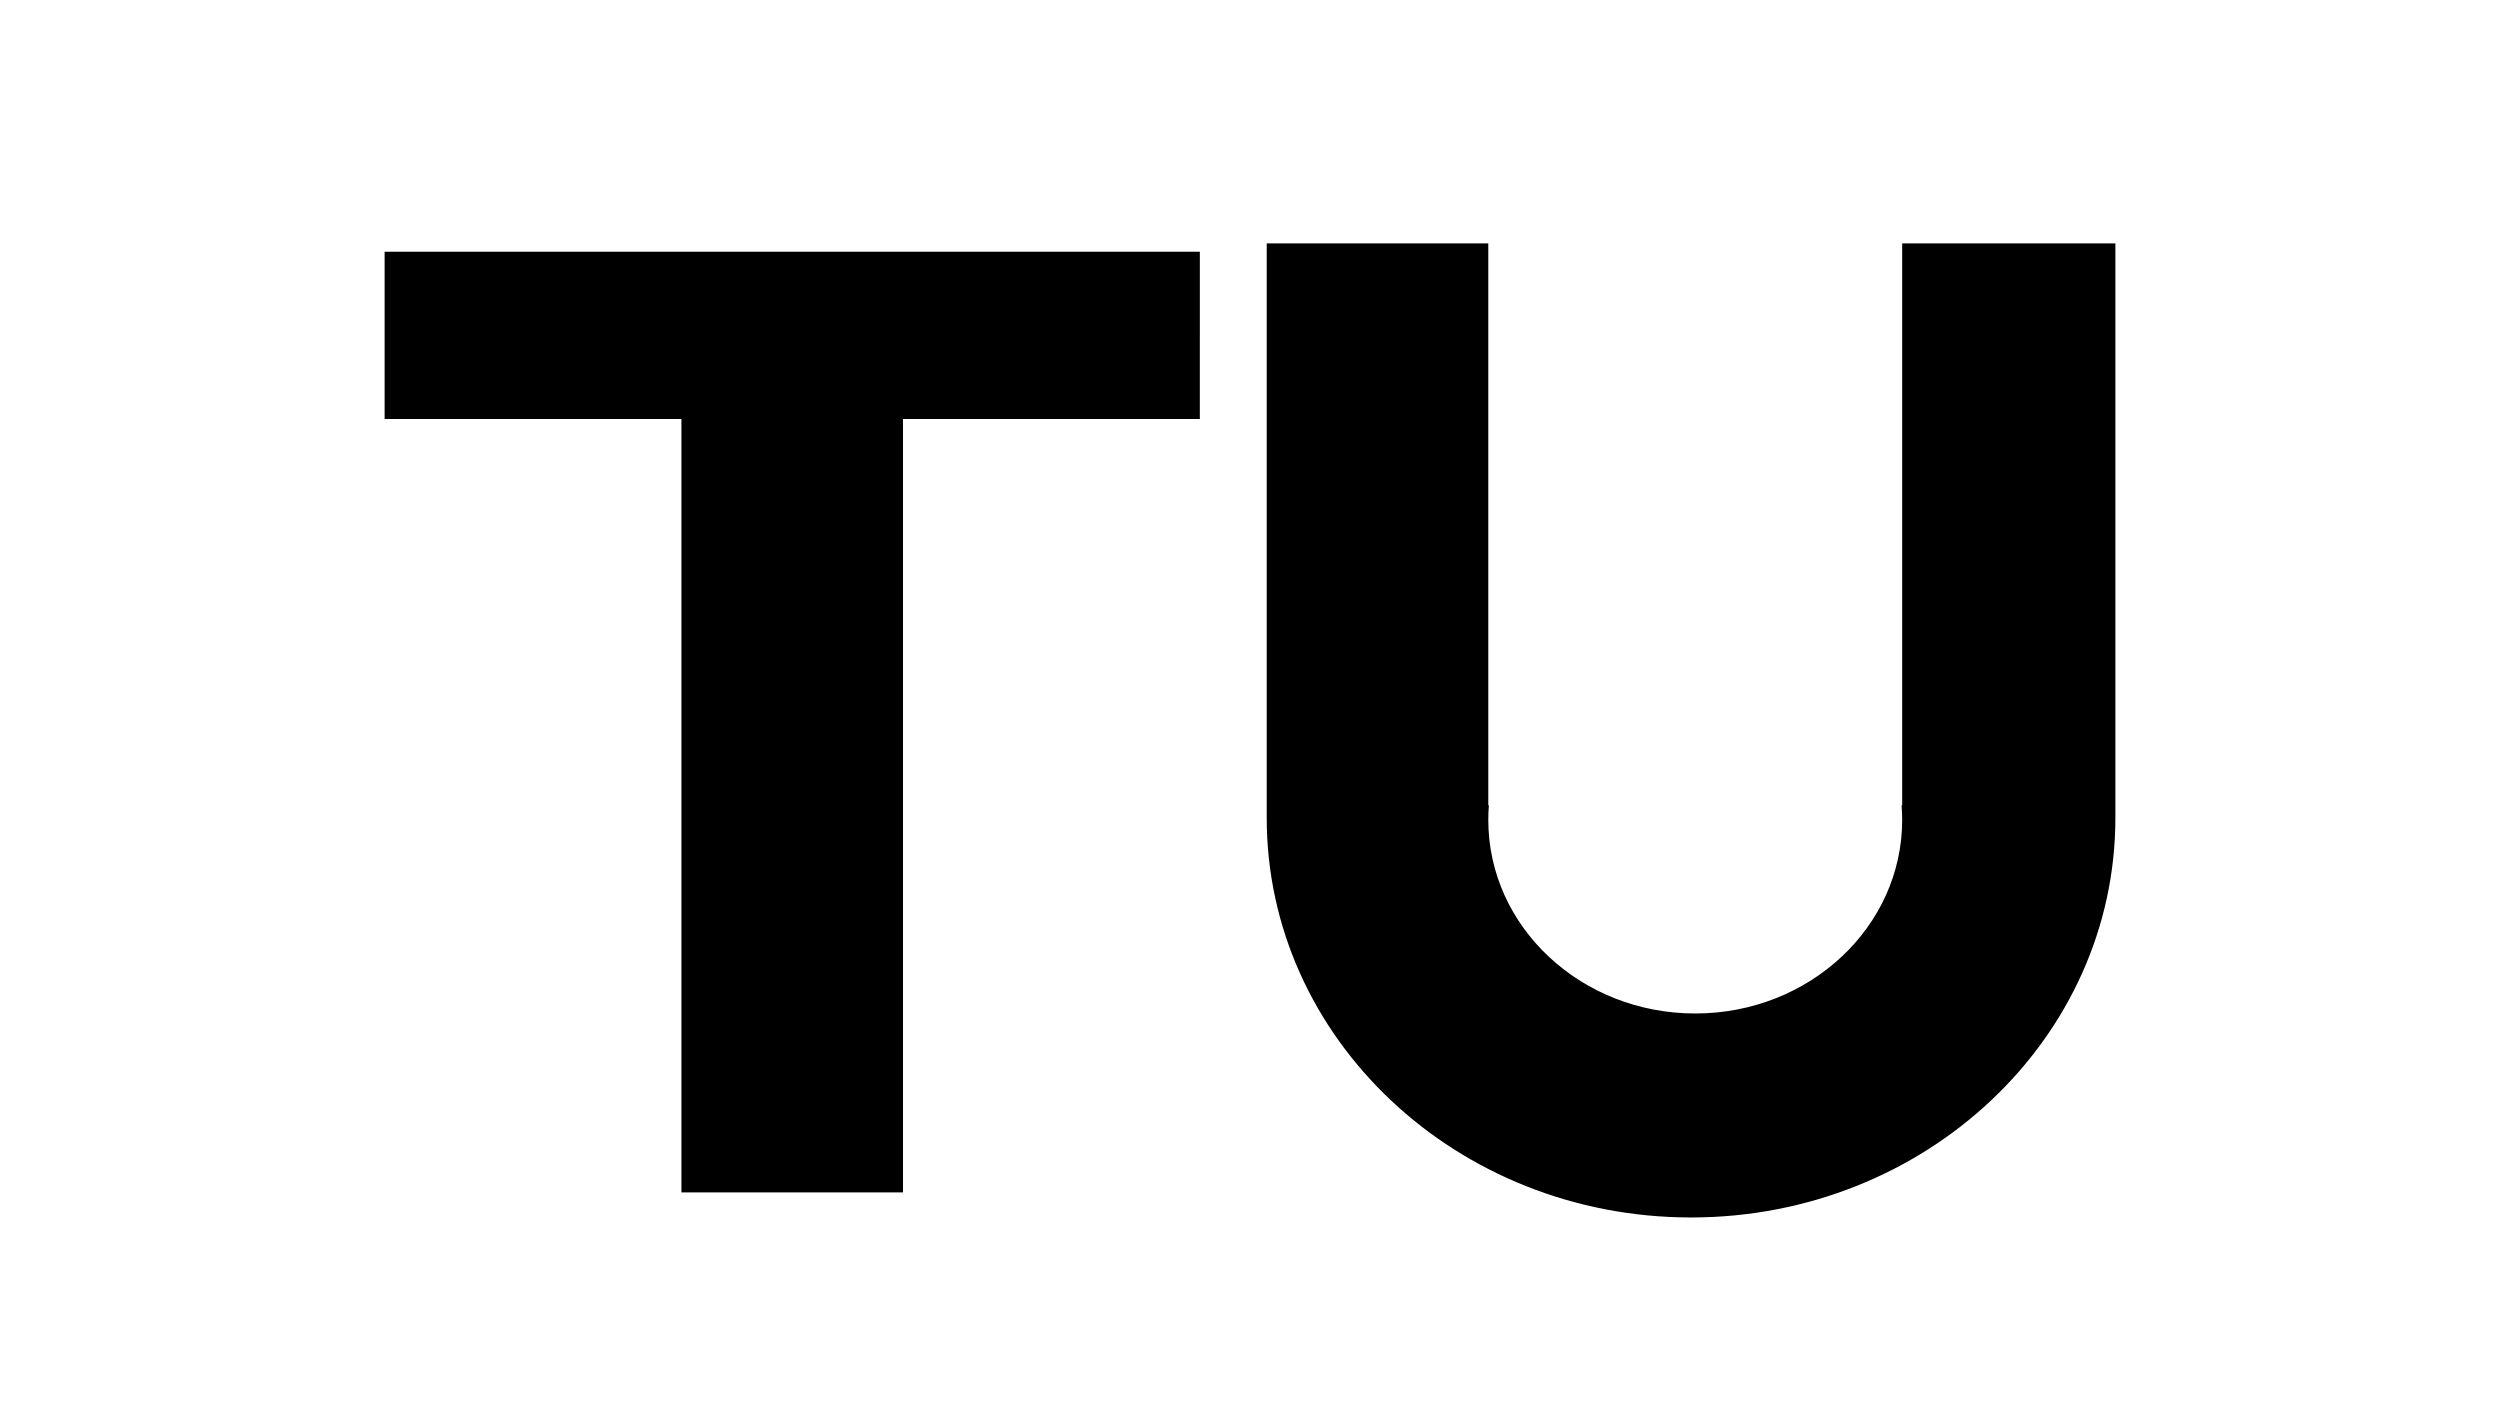
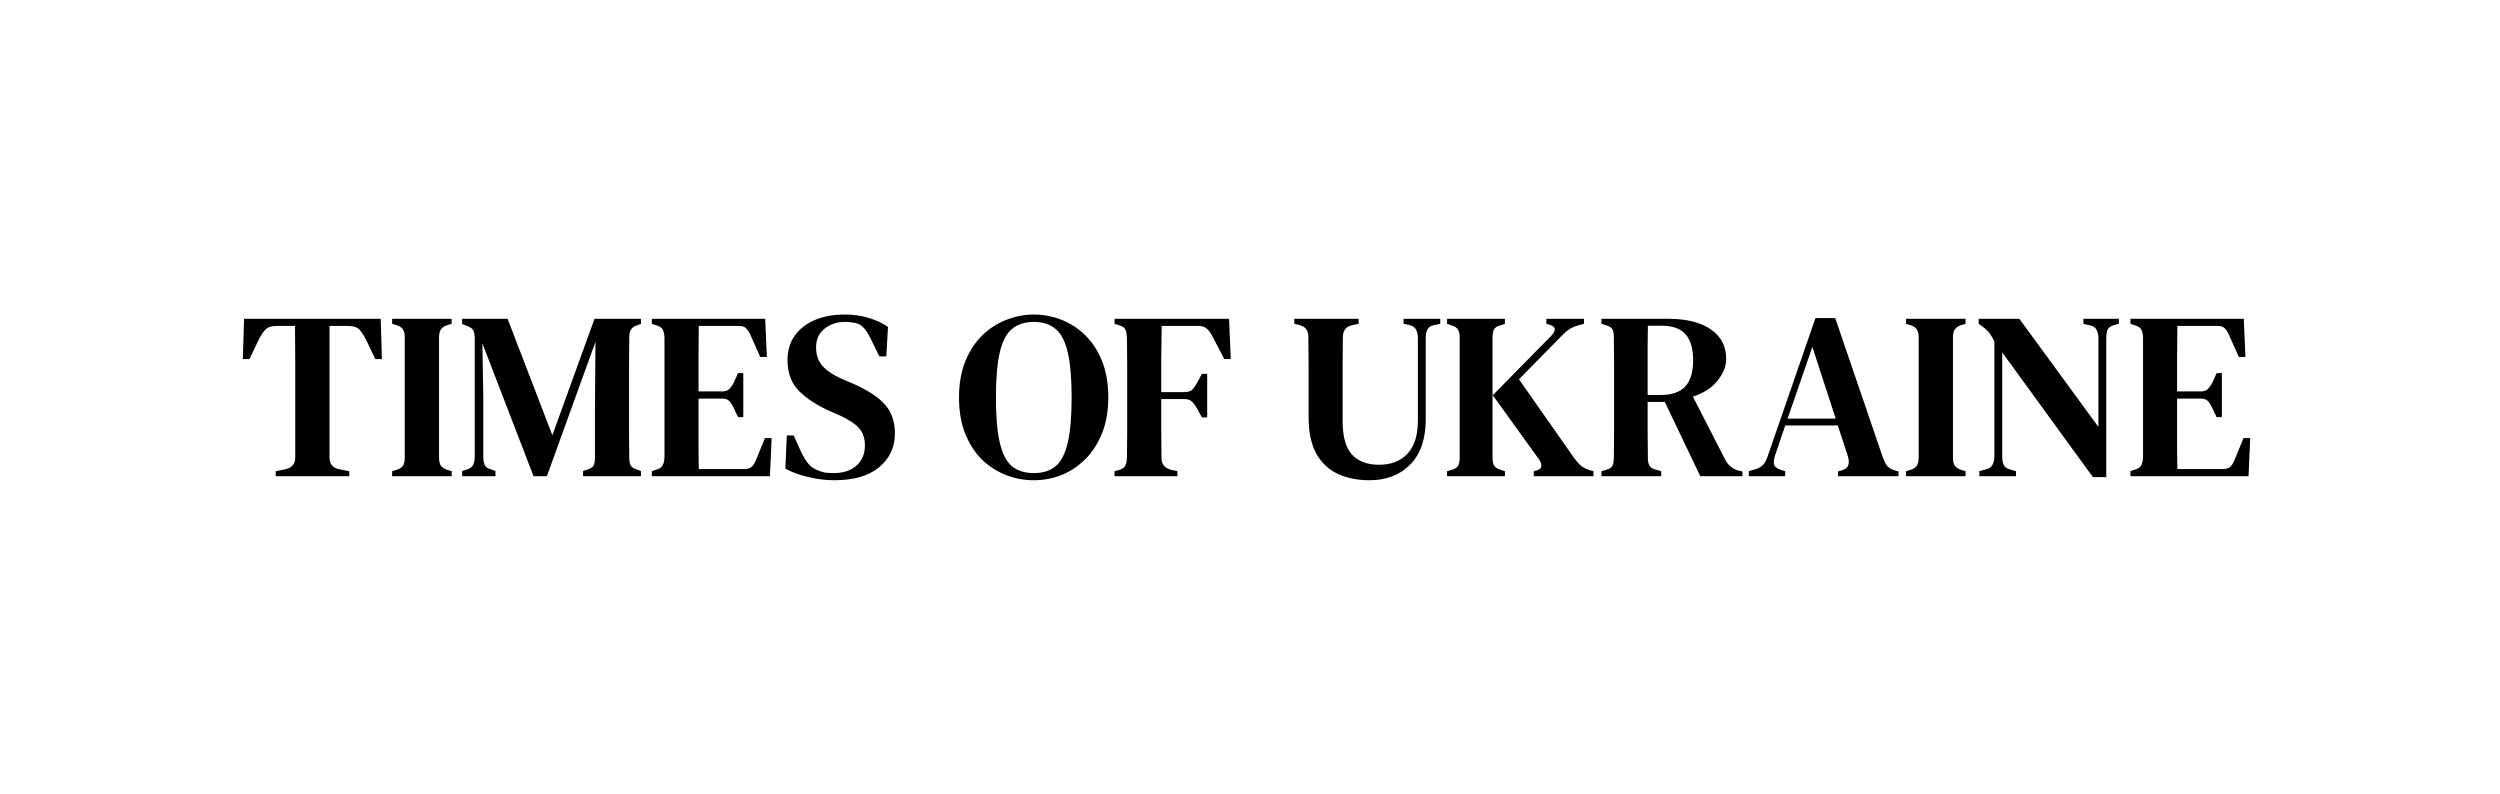
- <svg xmlns="http://www.w3.org/2000/svg" width="256" height="144" viewBox="0 -36 256 208" fill="none">
-   <path fill-rule="evenodd" clip-rule="evenodd" d="M120.58 1.237H0v24.734h43.903v114.396h32.773V25.971h43.903z" fill="#000" />
-   <path fill-rule="evenodd" clip-rule="evenodd" d="M163.246 0h-32.773v84.715h0.001l-0.001 0.253c0 32.644 28.1 59.109 62.764 59.109s62.763 -26.463 62.763 -59.109v-0.134l-0.001 -0.119h0.001V0h-31.536v83.121h-0.085q0.085 1.068 0.085 2.155c0 15.812 -13.704 28.63 -30.608 28.63s-30.609 -12.818 -30.609 -28.63q0 -1.087 0.085 -2.155h-0.085z" fill="#000" />
+ <svg xmlns="http://www.w3.org/2000/svg" width="126" height="40" viewBox="0 0 126 40" fill="none">
+   <path d="M13.896 24V23.748L14.376 23.652C14.712 23.58 14.88 23.384 14.88 23.064V19.788C14.88 19.228 14.88 18.668 14.88 18.108C14.88 17.548 14.876 16.988 14.868 16.428H13.92C13.664 16.428 13.476 16.496 13.356 16.632C13.236 16.768 13.116 16.96 12.996 17.208L12.576 18.096H12.24L12.3 16.068H19.188L19.248 18.096H18.912L18.492 17.208C18.372 16.96 18.252 16.768 18.132 16.632C18.012 16.496 17.824 16.428 17.568 16.428H16.608V23.064C16.608 23.392 16.776 23.588 17.112 23.652L17.604 23.748V24H13.896ZM19.764 24V23.748L20.004 23.676C20.164 23.62 20.268 23.548 20.316 23.46C20.372 23.364 20.4 23.232 20.4 23.064V17.004C20.4 16.836 20.372 16.708 20.316 16.62C20.268 16.524 20.164 16.448 20.004 16.392L19.764 16.32V16.068H22.764V16.32L22.524 16.392C22.372 16.448 22.268 16.524 22.212 16.62C22.156 16.708 22.128 16.836 22.128 17.004V23.064C22.128 23.232 22.156 23.364 22.212 23.46C22.268 23.548 22.372 23.62 22.524 23.676L22.764 23.748V24H19.764ZM23.291 24V23.736L23.531 23.664C23.683 23.616 23.787 23.54 23.843 23.436C23.899 23.324 23.927 23.18 23.927 23.004V17.064C23.927 16.904 23.907 16.776 23.867 16.68C23.827 16.576 23.727 16.496 23.567 16.44L23.291 16.332V16.068H25.583L27.839 21.936L29.963 16.068H32.303V16.332L32.111 16.392C31.959 16.44 31.855 16.516 31.799 16.62C31.743 16.716 31.715 16.844 31.715 17.004C31.707 17.468 31.703 17.932 31.703 18.396C31.703 18.852 31.703 19.316 31.703 19.788V20.28C31.703 20.744 31.703 21.208 31.703 21.672C31.703 22.136 31.707 22.596 31.715 23.052C31.715 23.22 31.735 23.348 31.775 23.436C31.815 23.524 31.911 23.596 32.063 23.652L32.303 23.736V24H29.387V23.736L29.651 23.652C29.803 23.596 29.895 23.524 29.927 23.436C29.967 23.34 29.987 23.212 29.987 23.052V20.448L30.011 17.232L27.563 24H26.891L24.311 17.304L24.359 20.04V23.016C24.359 23.192 24.383 23.332 24.431 23.436C24.479 23.54 24.579 23.612 24.731 23.652L24.971 23.736V24H23.291ZM32.854 24V23.748L33.094 23.664C33.238 23.624 33.338 23.556 33.394 23.46C33.45 23.356 33.482 23.216 33.49 23.04V17.004C33.482 16.836 33.454 16.708 33.406 16.62C33.358 16.524 33.258 16.452 33.106 16.404L32.854 16.32V16.068H38.566L38.65 17.988H38.314L37.834 16.908C37.77 16.756 37.698 16.64 37.618 16.56C37.538 16.472 37.418 16.428 37.258 16.428H35.218C35.21 16.924 35.206 17.436 35.206 17.964C35.206 18.484 35.206 19.072 35.206 19.728H36.394C36.554 19.728 36.674 19.688 36.754 19.608C36.842 19.52 36.922 19.404 36.994 19.26L37.198 18.804H37.462V21.024H37.198L36.982 20.568C36.918 20.424 36.846 20.308 36.766 20.22C36.686 20.132 36.566 20.088 36.406 20.088H35.206C35.206 20.664 35.206 21.16 35.206 21.576C35.206 21.992 35.206 22.364 35.206 22.692C35.214 23.012 35.218 23.328 35.218 23.64H37.522C37.682 23.64 37.806 23.6 37.894 23.52C37.982 23.432 38.054 23.312 38.11 23.16L38.554 22.08H38.89L38.806 24H32.854ZM42.055 24.204C41.615 24.204 41.167 24.148 40.711 24.036C40.263 23.932 39.887 23.792 39.583 23.616L39.655 21.948H40.003L40.375 22.776C40.487 23.008 40.603 23.2 40.723 23.352C40.843 23.504 41.003 23.62 41.203 23.7C41.339 23.756 41.467 23.796 41.587 23.82C41.715 23.836 41.855 23.844 42.007 23.844C42.495 23.844 42.879 23.72 43.159 23.472C43.447 23.216 43.591 22.88 43.591 22.464C43.591 22.088 43.491 21.792 43.291 21.576C43.099 21.36 42.787 21.152 42.355 20.952L41.863 20.736C41.191 20.44 40.659 20.096 40.267 19.704C39.883 19.312 39.691 18.792 39.691 18.144C39.691 17.664 39.811 17.256 40.051 16.92C40.299 16.576 40.639 16.312 41.071 16.128C41.503 15.944 42.007 15.852 42.583 15.852C43.007 15.852 43.403 15.908 43.771 16.02C44.147 16.132 44.475 16.284 44.755 16.476L44.671 17.964H44.323L43.879 17.064C43.751 16.8 43.627 16.612 43.507 16.5C43.395 16.38 43.255 16.304 43.087 16.272C42.991 16.256 42.907 16.244 42.835 16.236C42.771 16.228 42.683 16.224 42.571 16.224C42.179 16.224 41.839 16.34 41.551 16.572C41.271 16.796 41.131 17.108 41.131 17.508C41.131 17.892 41.239 18.204 41.455 18.444C41.671 18.684 41.983 18.896 42.391 19.08L42.931 19.308C43.707 19.644 44.263 20.004 44.599 20.388C44.935 20.764 45.103 21.248 45.103 21.84C45.103 22.544 44.835 23.116 44.299 23.556C43.771 23.988 43.023 24.204 42.055 24.204ZM52.102 24.204C51.614 24.204 51.146 24.116 50.698 23.94C50.25 23.764 49.846 23.504 49.486 23.16C49.134 22.808 48.854 22.372 48.646 21.852C48.438 21.332 48.334 20.724 48.334 20.028C48.334 19.348 48.438 18.748 48.646 18.228C48.854 17.708 49.134 17.272 49.486 16.92C49.846 16.568 50.25 16.304 50.698 16.128C51.154 15.944 51.622 15.852 52.102 15.852C52.582 15.852 53.046 15.94 53.494 16.116C53.95 16.292 54.354 16.556 54.706 16.908C55.058 17.252 55.338 17.684 55.546 18.204C55.754 18.724 55.858 19.332 55.858 20.028C55.858 20.708 55.754 21.308 55.546 21.828C55.338 22.348 55.058 22.784 54.706 23.136C54.354 23.488 53.954 23.756 53.506 23.94C53.058 24.116 52.59 24.204 52.102 24.204ZM52.102 23.844C52.558 23.844 52.926 23.728 53.206 23.496C53.486 23.256 53.69 22.856 53.818 22.296C53.946 21.736 54.01 20.98 54.01 20.028C54.01 19.076 53.946 18.324 53.818 17.772C53.69 17.212 53.486 16.816 53.206 16.584C52.926 16.344 52.558 16.224 52.102 16.224C51.654 16.224 51.286 16.344 50.998 16.584C50.718 16.816 50.514 17.212 50.386 17.772C50.258 18.324 50.194 19.076 50.194 20.028C50.194 20.98 50.258 21.736 50.386 22.296C50.514 22.856 50.718 23.256 50.998 23.496C51.286 23.728 51.654 23.844 52.102 23.844ZM56.174 24V23.748L56.402 23.688C56.562 23.64 56.666 23.568 56.714 23.472C56.762 23.376 56.79 23.244 56.798 23.076C56.806 22.62 56.81 22.16 56.81 21.696C56.81 21.224 56.81 20.752 56.81 20.28V19.788C56.81 19.324 56.81 18.86 56.81 18.396C56.81 17.932 56.806 17.468 56.798 17.004C56.79 16.836 56.766 16.708 56.726 16.62C56.686 16.524 56.59 16.452 56.438 16.404L56.174 16.32V16.068H61.946L62.03 18.096H61.706L61.082 16.908C61.002 16.756 60.914 16.64 60.818 16.56C60.722 16.472 60.582 16.428 60.398 16.428H58.55C58.542 16.964 58.534 17.516 58.526 18.084C58.526 18.644 58.526 19.204 58.526 19.764H59.678C59.862 19.764 59.998 19.724 60.086 19.644C60.174 19.556 60.258 19.436 60.338 19.284L60.578 18.84H60.842V21.036H60.578L60.338 20.604C60.25 20.444 60.162 20.324 60.074 20.244C59.994 20.156 59.862 20.112 59.678 20.112H58.526C58.526 20.64 58.526 21.148 58.526 21.636C58.526 22.116 58.53 22.588 58.538 23.052C58.538 23.38 58.686 23.584 58.982 23.664L59.342 23.748V24H56.174ZM69.013 24.204C68.413 24.204 67.881 24.096 67.417 23.88C66.961 23.664 66.601 23.324 66.337 22.86C66.081 22.388 65.953 21.768 65.953 21V19.704C65.953 19.256 65.953 18.804 65.953 18.348C65.953 17.892 65.949 17.432 65.941 16.968C65.941 16.656 65.793 16.46 65.497 16.38L65.233 16.32V16.068H68.473V16.32L68.137 16.392C67.833 16.464 67.681 16.664 67.681 16.992C67.673 17.44 67.669 17.892 67.669 18.348C67.669 18.796 67.669 19.248 67.669 19.704V21.228C67.669 22.004 67.825 22.564 68.137 22.908C68.457 23.252 68.909 23.424 69.493 23.424C70.109 23.424 70.589 23.24 70.933 22.872C71.285 22.496 71.461 21.94 71.461 21.204V17.028C71.461 16.868 71.429 16.728 71.365 16.608C71.301 16.488 71.189 16.412 71.029 16.38L70.741 16.32V16.068H72.589V16.32L72.253 16.392C72.101 16.424 71.997 16.496 71.941 16.608C71.885 16.72 71.857 16.856 71.857 17.016V21.132C71.857 22.124 71.597 22.884 71.077 23.412C70.557 23.94 69.869 24.204 69.013 24.204ZM72.932 24V23.748L73.184 23.676C73.344 23.628 73.448 23.556 73.496 23.46C73.544 23.364 73.568 23.236 73.568 23.076V17.004C73.568 16.836 73.54 16.708 73.484 16.62C73.436 16.524 73.332 16.452 73.172 16.404L72.932 16.32V16.068H75.848V16.32L75.596 16.404C75.444 16.444 75.344 16.512 75.296 16.608C75.248 16.704 75.224 16.836 75.224 17.004V23.088C75.224 23.248 75.252 23.376 75.308 23.472C75.364 23.56 75.468 23.628 75.62 23.676L75.848 23.748V24H72.932ZM77.3 24V23.748L77.444 23.712C77.596 23.672 77.676 23.596 77.684 23.484C77.692 23.372 77.64 23.244 77.528 23.1L75.236 19.92L78.164 16.944C78.284 16.824 78.348 16.716 78.356 16.62C78.372 16.516 78.3 16.436 78.14 16.38L77.936 16.32V16.068H79.832V16.32L79.52 16.404C79.336 16.46 79.188 16.528 79.076 16.608C78.964 16.68 78.836 16.792 78.692 16.944L76.556 19.116L79.304 23.04C79.432 23.216 79.552 23.356 79.664 23.46C79.784 23.564 79.944 23.644 80.144 23.7L80.312 23.748V24H77.3ZM80.713 24V23.748L80.966 23.676C81.126 23.628 81.225 23.56 81.266 23.472C81.314 23.376 81.338 23.244 81.338 23.076C81.346 22.612 81.35 22.148 81.35 21.684C81.35 21.22 81.35 20.752 81.35 20.28V19.788C81.35 19.324 81.35 18.86 81.35 18.396C81.35 17.932 81.346 17.468 81.338 17.004C81.338 16.836 81.317 16.708 81.278 16.62C81.237 16.524 81.138 16.452 80.978 16.404L80.713 16.32V16.068H84.073C85.01 16.068 85.73 16.248 86.234 16.608C86.746 16.96 87.001 17.456 87.001 18.096C87.001 18.448 86.862 18.804 86.582 19.164C86.309 19.524 85.889 19.8 85.322 19.992L86.954 23.172C87.09 23.436 87.302 23.616 87.59 23.712L87.817 23.76V24H85.694L83.906 20.256H83.041C83.041 20.824 83.041 21.336 83.041 21.792C83.041 22.248 83.046 22.676 83.053 23.076C83.053 23.236 83.078 23.364 83.126 23.46C83.181 23.556 83.285 23.624 83.438 23.664L83.725 23.748V24H80.713ZM83.041 19.908H83.689C84.257 19.908 84.674 19.764 84.938 19.476C85.201 19.188 85.334 18.748 85.334 18.156C85.334 17.564 85.206 17.128 84.95 16.848C84.701 16.56 84.297 16.416 83.737 16.416H83.053C83.053 16.728 83.049 17.048 83.041 17.376C83.041 17.696 83.041 18.06 83.041 18.468C83.041 18.868 83.041 19.348 83.041 19.908ZM88.139 24V23.748L88.463 23.652C88.631 23.604 88.759 23.532 88.847 23.436C88.943 23.34 89.019 23.208 89.075 23.04L91.499 16.032H92.495L94.907 23.088C94.971 23.264 95.043 23.4 95.123 23.496C95.203 23.584 95.331 23.656 95.507 23.712L95.687 23.76V24H92.639V23.76L92.843 23.7C93.019 23.644 93.123 23.556 93.155 23.436C93.195 23.316 93.187 23.168 93.131 22.992L92.627 21.444H89.975L89.459 22.968C89.403 23.144 89.387 23.288 89.411 23.4C89.435 23.512 89.535 23.6 89.711 23.664L89.975 23.748V24H88.139ZM90.095 21.096H92.519L91.343 17.484L90.095 21.096ZM96.065 24V23.748L96.305 23.676C96.465 23.62 96.569 23.548 96.617 23.46C96.673 23.364 96.701 23.232 96.701 23.064V17.004C96.701 16.836 96.673 16.708 96.617 16.62C96.569 16.524 96.465 16.448 96.305 16.392L96.065 16.32V16.068H99.065V16.32L98.825 16.392C98.673 16.448 98.569 16.524 98.513 16.62C98.457 16.708 98.429 16.836 98.429 17.004V23.064C98.429 23.232 98.457 23.364 98.513 23.46C98.569 23.548 98.673 23.62 98.825 23.676L99.065 23.748V24H96.065ZM99.76 24V23.748L100.108 23.652C100.26 23.612 100.364 23.536 100.42 23.424C100.484 23.312 100.516 23.176 100.516 23.016V17.208C100.444 17.056 100.38 16.944 100.324 16.872C100.276 16.792 100.224 16.724 100.168 16.668C100.112 16.612 100.036 16.548 99.94 16.476L99.724 16.32V16.068H101.776L105.76 21.516V17.064C105.76 16.904 105.732 16.764 105.676 16.644C105.628 16.524 105.524 16.444 105.364 16.404L105.004 16.32V16.068H106.792V16.32L106.492 16.404C106.34 16.452 106.244 16.536 106.204 16.656C106.172 16.768 106.156 16.904 106.156 17.064V24.048H105.484L100.912 17.76V23.004C100.912 23.172 100.936 23.312 100.984 23.424C101.032 23.536 101.132 23.612 101.284 23.652L101.608 23.748V24H99.76ZM107.374 24V23.748L107.614 23.664C107.758 23.624 107.858 23.556 107.914 23.46C107.97 23.356 108.002 23.216 108.01 23.04V17.004C108.002 16.836 107.974 16.708 107.926 16.62C107.878 16.524 107.778 16.452 107.626 16.404L107.374 16.32V16.068H113.086L113.17 17.988H112.834L112.354 16.908C112.29 16.756 112.218 16.64 112.138 16.56C112.058 16.472 111.938 16.428 111.778 16.428H109.738C109.73 16.924 109.726 17.436 109.726 17.964C109.726 18.484 109.726 19.072 109.726 19.728H110.914C111.074 19.728 111.194 19.688 111.274 19.608C111.362 19.52 111.442 19.404 111.514 19.26L111.718 18.804H111.982V21.024H111.718L111.502 20.568C111.438 20.424 111.366 20.308 111.286 20.22C111.206 20.132 111.086 20.088 110.926 20.088H109.726C109.726 20.664 109.726 21.16 109.726 21.576C109.726 21.992 109.726 22.364 109.726 22.692C109.734 23.012 109.738 23.328 109.738 23.64H112.042C112.202 23.64 112.326 23.6 112.414 23.52C112.502 23.432 112.574 23.312 112.63 23.16L113.074 22.08H113.41L113.326 24H107.374Z" fill="black" />
</svg>
